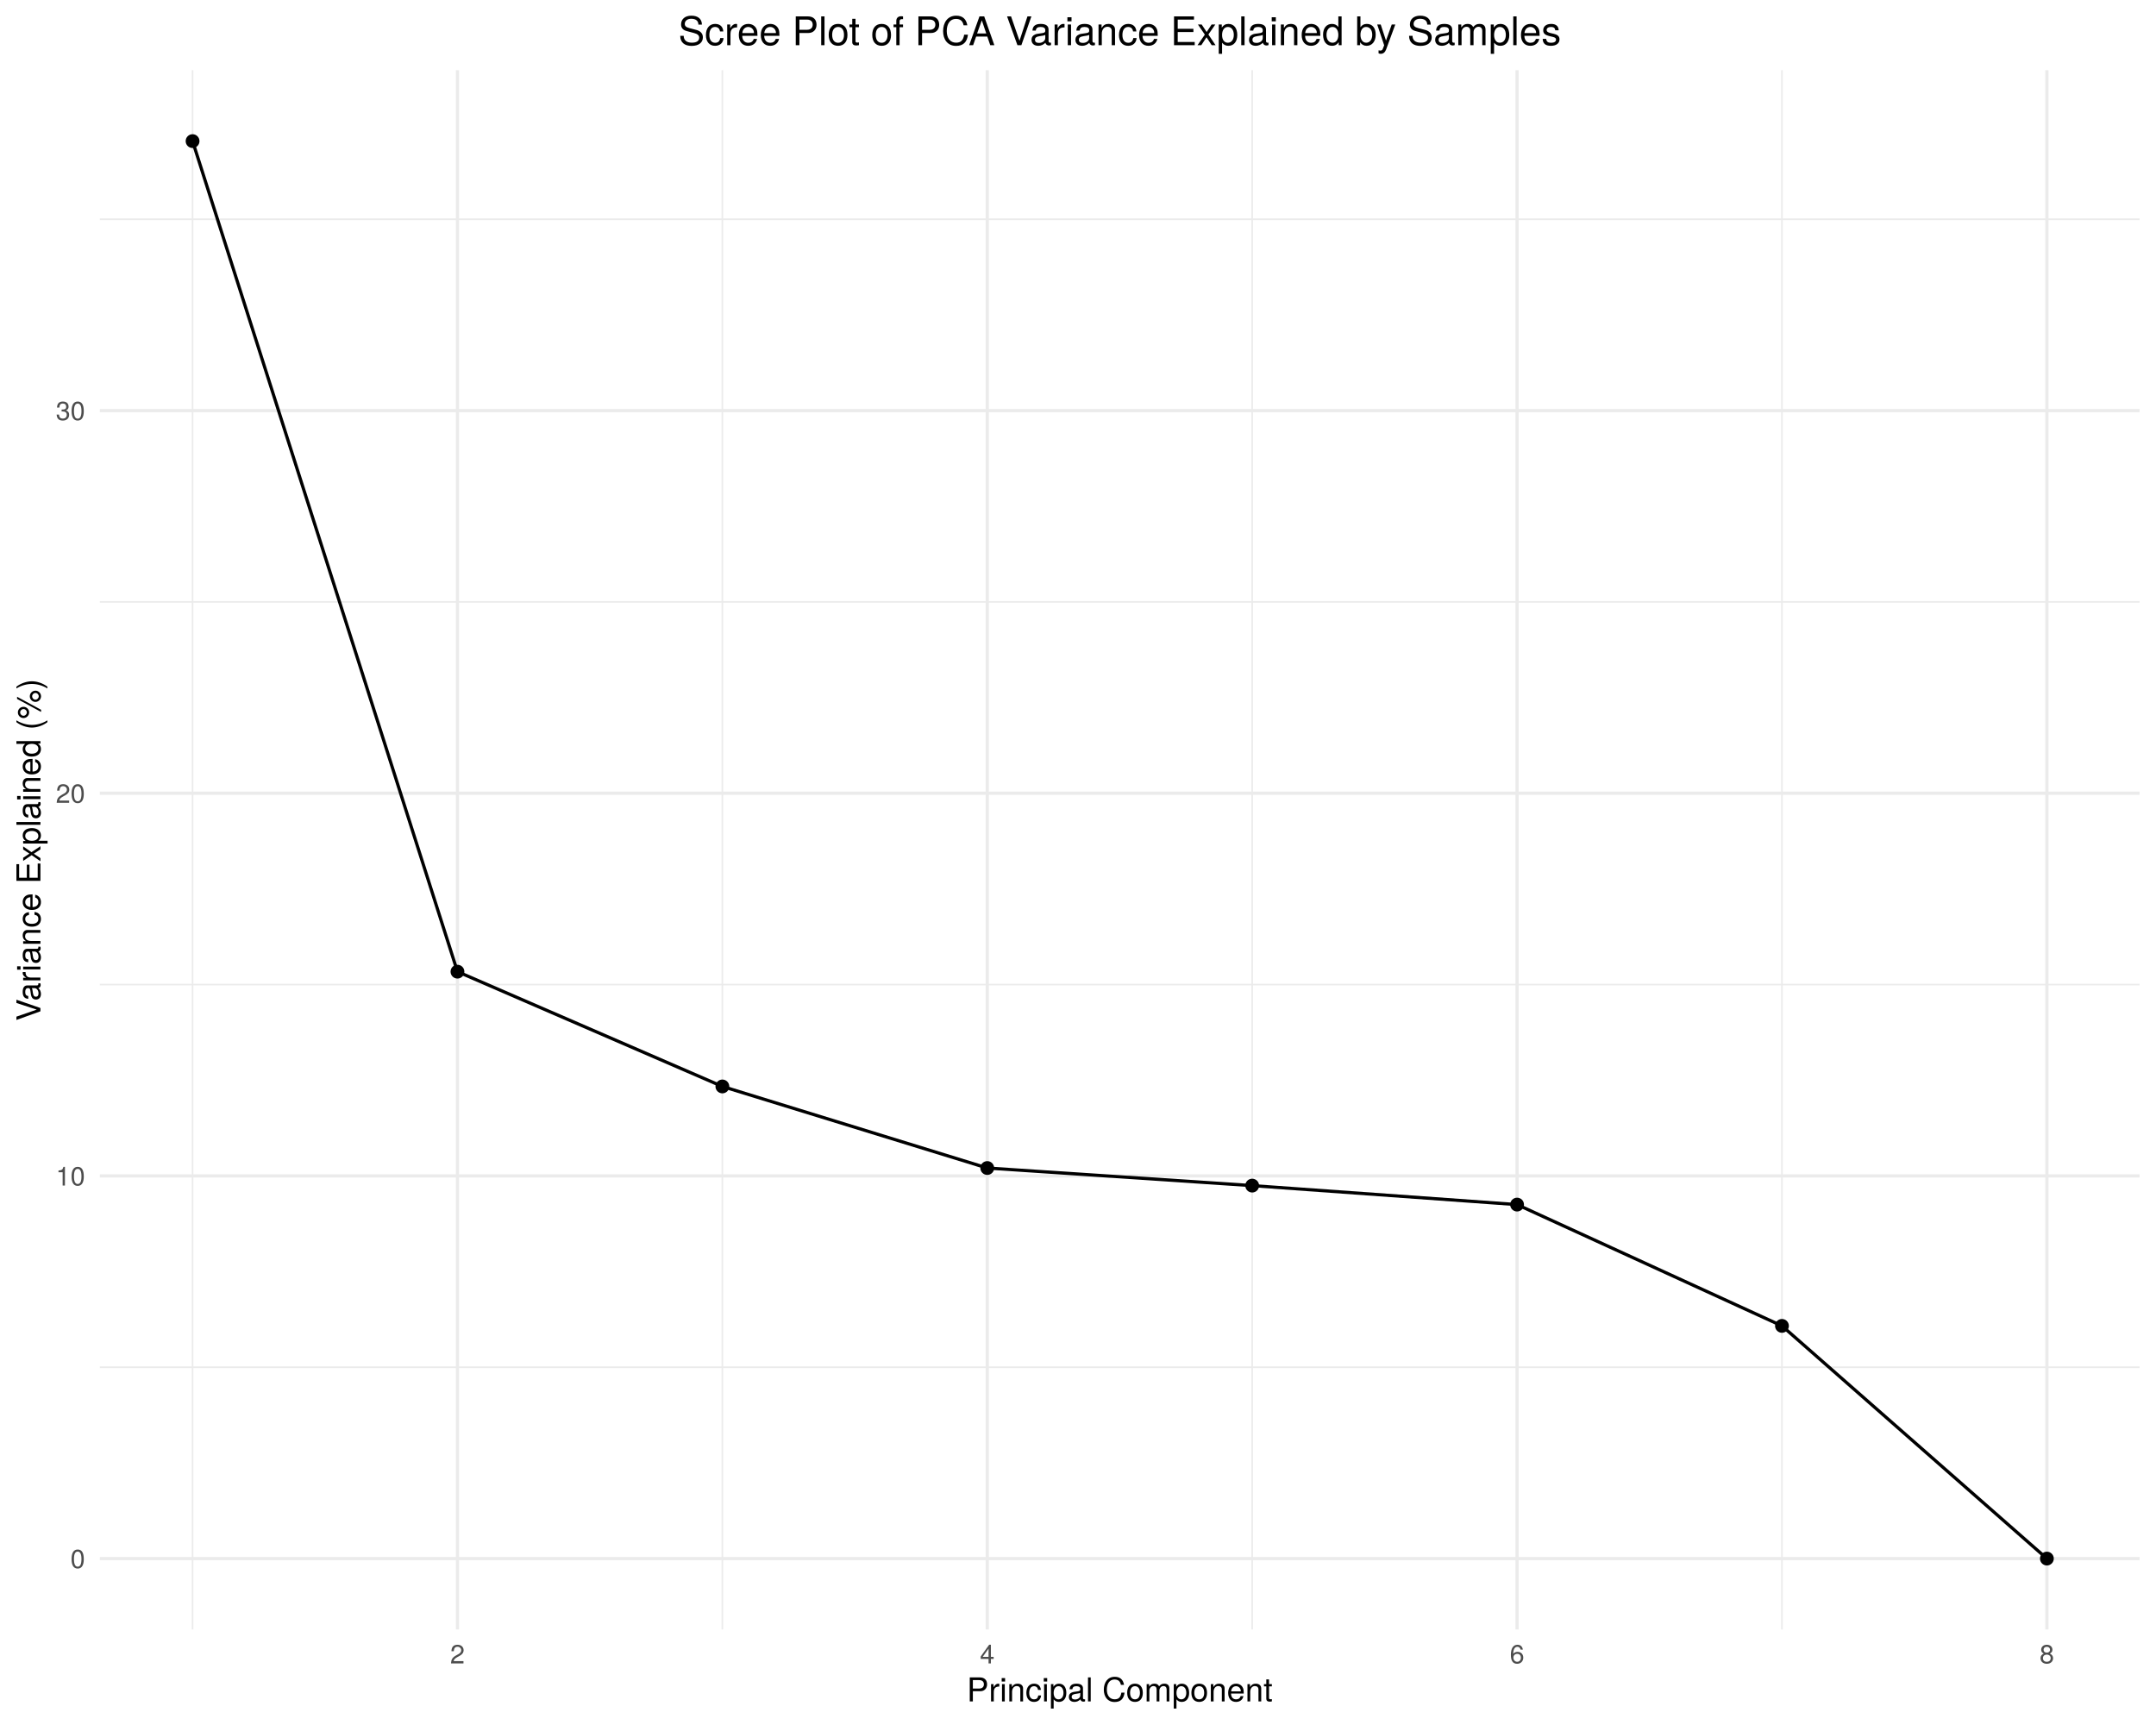
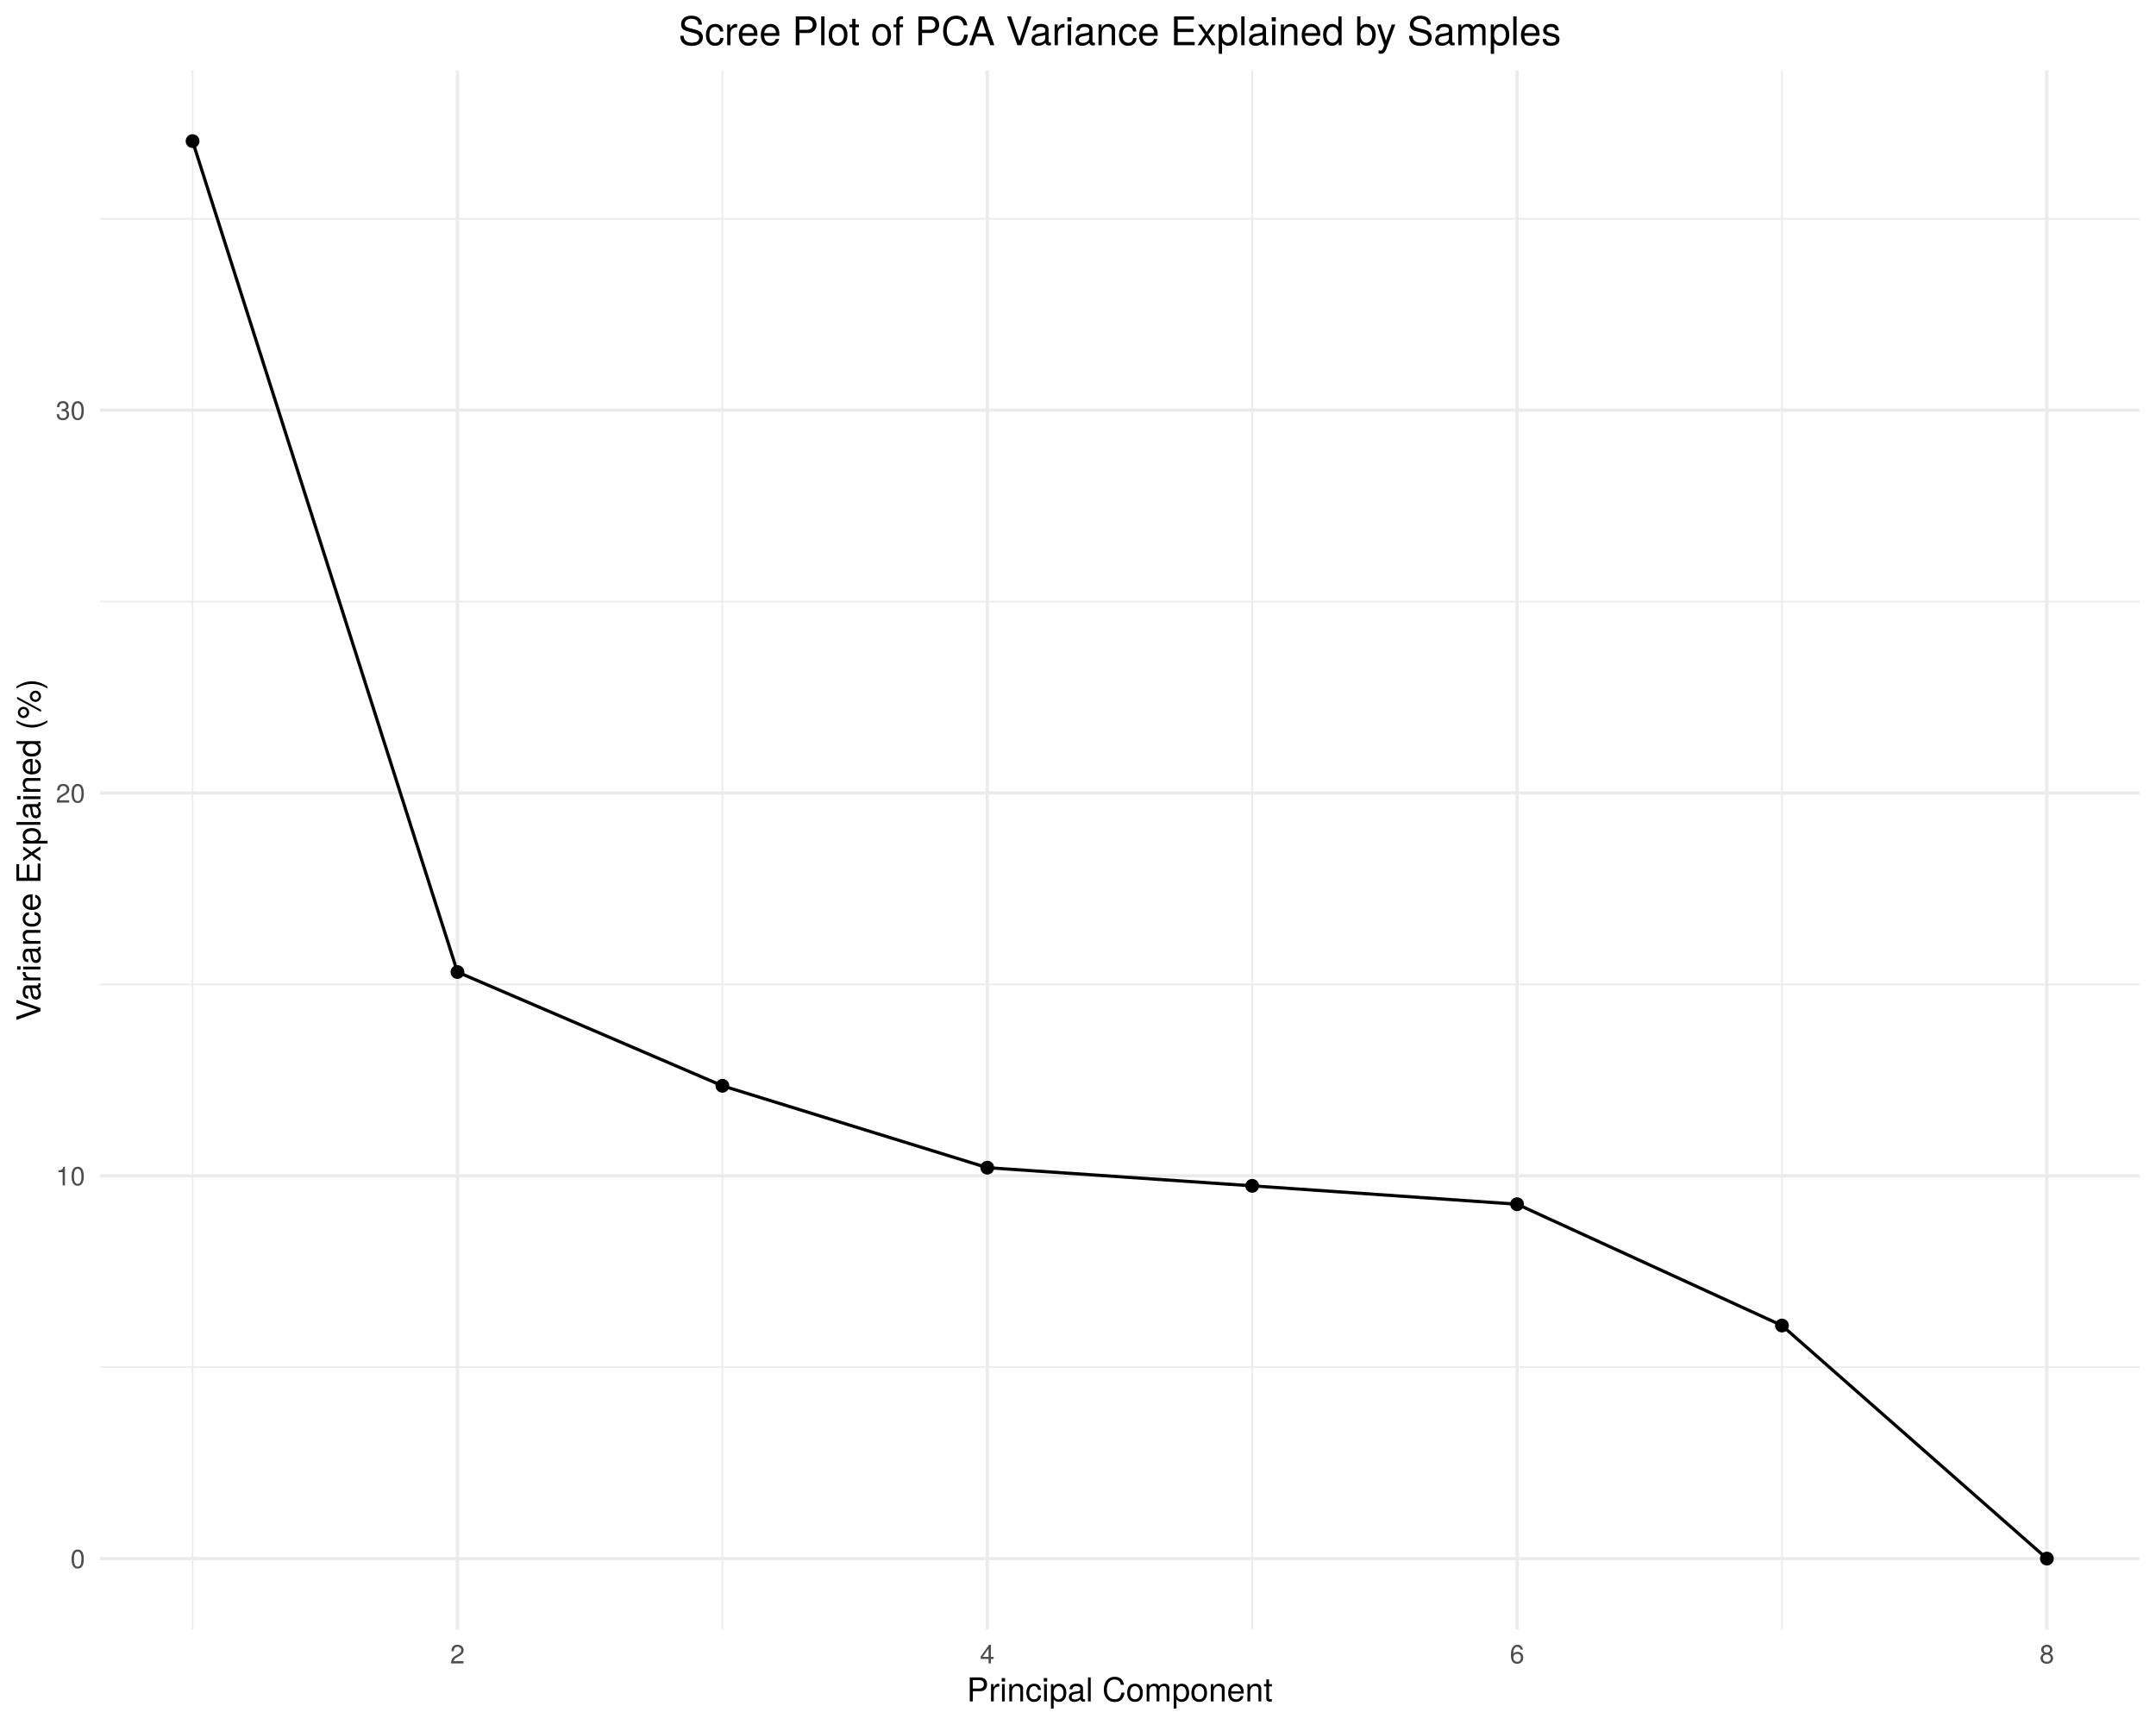
<svg xmlns="http://www.w3.org/2000/svg" class="svglite" width="720.00pt" height="576.00pt" viewBox="0 0 720.00 576.00">
  <defs>
    <style type="text/css">
    .svglite line, .svglite polyline, .svglite polygon, .svglite path, .svglite rect, .svglite circle {
      fill: none;
      stroke: #000000;
      stroke-linecap: round;
      stroke-linejoin: round;
      stroke-miterlimit: 10.00;
    }
    .svglite text {
      white-space: pre;
    }
  </style>
  </defs>
  <rect width="100%" height="100%" style="stroke: none; fill: none;" />
  <defs>
    <clipPath id="cpMC4wMHw3MjAuMDB8MC4wMHw1NzYuMDA=">
      <rect x="0.00" y="0.00" width="720.00" height="576.00" />
    </clipPath>
  </defs>
  <g clip-path="url(#cpMC4wMHw3MjAuMDB8MC4wMHw1NzYuMDA=)">
</g>
  <defs>
    <clipPath id="cpMzMuMzV8NzE0LjUyfDIzLjQ1fDU0NC4wOQ==">
      <rect x="33.35" y="23.45" width="681.17" height="520.64" />
    </clipPath>
  </defs>
  <g clip-path="url(#cpMzMuMzV8NzE0LjUyfDIzLjQ1fDU0NC4wOQ==)">
-     <polyline points="33.35,456.54 714.52,456.54 " style="stroke-width: 0.53; stroke: #EBEBEB; stroke-linecap: butt;" />
-     <polyline points="33.35,328.76 714.52,328.76 " style="stroke-width: 0.53; stroke: #EBEBEB; stroke-linecap: butt;" />
-     <polyline points="33.35,200.99 714.52,200.99 " style="stroke-width: 0.53; stroke: #EBEBEB; stroke-linecap: butt;" />
-     <polyline points="33.35,73.21 714.52,73.21 " style="stroke-width: 0.53; stroke: #EBEBEB; stroke-linecap: butt;" />
+     <polyline points="33.35,456.52 714.52,456.52 " style="stroke-width: 0.53; stroke: #EBEBEB; stroke-linecap: butt;" />
+     <polyline points="33.35,328.70 714.52,328.70 " style="stroke-width: 0.53; stroke: #EBEBEB; stroke-linecap: butt;" />
+     <polyline points="33.35,200.88 714.52,200.88 " style="stroke-width: 0.53; stroke: #EBEBEB; stroke-linecap: butt;" />
+     <polyline points="33.35,73.07 714.52,73.07 " style="stroke-width: 0.53; stroke: #EBEBEB; stroke-linecap: butt;" />
    <polyline points="64.31,544.09 64.31,23.45 " style="stroke-width: 0.53; stroke: #EBEBEB; stroke-linecap: butt;" />
    <polyline points="241.24,544.09 241.24,23.45 " style="stroke-width: 0.53; stroke: #EBEBEB; stroke-linecap: butt;" />
    <polyline points="418.17,544.09 418.17,23.45 " style="stroke-width: 0.53; stroke: #EBEBEB; stroke-linecap: butt;" />
    <polyline points="595.09,544.09 595.09,23.45 " style="stroke-width: 0.53; stroke: #EBEBEB; stroke-linecap: butt;" />
    <polyline points="33.35,520.43 714.52,520.43 " style="stroke-width: 1.07; stroke: #EBEBEB; stroke-linecap: butt;" />
-     <polyline points="33.35,392.65 714.52,392.65 " style="stroke-width: 1.07; stroke: #EBEBEB; stroke-linecap: butt;" />
-     <polyline points="33.35,264.87 714.52,264.87 " style="stroke-width: 1.07; stroke: #EBEBEB; stroke-linecap: butt;" />
-     <polyline points="33.35,137.10 714.52,137.10 " style="stroke-width: 1.07; stroke: #EBEBEB; stroke-linecap: butt;" />
+     <polyline points="33.35,392.61 714.52,392.61 " style="stroke-width: 1.07; stroke: #EBEBEB; stroke-linecap: butt;" />
+     <polyline points="33.35,264.79 714.52,264.79 " style="stroke-width: 1.07; stroke: #EBEBEB; stroke-linecap: butt;" />
+     <polyline points="33.35,136.97 714.52,136.97 " style="stroke-width: 1.07; stroke: #EBEBEB; stroke-linecap: butt;" />
    <polyline points="152.77,544.09 152.77,23.45 " style="stroke-width: 1.07; stroke: #EBEBEB; stroke-linecap: butt;" />
    <polyline points="329.70,544.09 329.70,23.45 " style="stroke-width: 1.07; stroke: #EBEBEB; stroke-linecap: butt;" />
    <polyline points="506.63,544.09 506.63,23.45 " style="stroke-width: 1.07; stroke: #EBEBEB; stroke-linecap: butt;" />
    <polyline points="683.56,544.09 683.56,23.45 " style="stroke-width: 1.07; stroke: #EBEBEB; stroke-linecap: butt;" />
-     <polyline points="64.31,47.12 152.77,324.45 241.24,362.78 329.70,390.02 418.17,395.89 506.63,402.23 595.09,442.73 683.56,520.43 " style="stroke-width: 1.07; stroke-linecap: butt;" />
+     <polyline points="64.31,47.12 152.77,324.58 241.24,362.56 329.70,389.90 418.17,395.97 506.63,402.10 595.09,442.61 683.56,520.43 " style="stroke-width: 1.07; stroke-linecap: butt;" />
    <circle cx="64.31" cy="47.12" r="1.95" style="stroke-width: 0.71; fill: #000000;" />
-     <circle cx="152.77" cy="324.45" r="1.95" style="stroke-width: 0.71; fill: #000000;" />
-     <circle cx="241.24" cy="362.78" r="1.95" style="stroke-width: 0.71; fill: #000000;" />
-     <circle cx="329.70" cy="390.02" r="1.95" style="stroke-width: 0.71; fill: #000000;" />
-     <circle cx="418.17" cy="395.89" r="1.95" style="stroke-width: 0.71; fill: #000000;" />
-     <circle cx="506.63" cy="402.23" r="1.95" style="stroke-width: 0.71; fill: #000000;" />
-     <circle cx="595.09" cy="442.73" r="1.95" style="stroke-width: 0.71; fill: #000000;" />
+     <circle cx="152.77" cy="324.58" r="1.95" style="stroke-width: 0.71; fill: #000000;" />
+     <circle cx="241.24" cy="362.56" r="1.95" style="stroke-width: 0.71; fill: #000000;" />
+     <circle cx="329.70" cy="389.90" r="1.95" style="stroke-width: 0.71; fill: #000000;" />
+     <circle cx="418.17" cy="395.97" r="1.95" style="stroke-width: 0.71; fill: #000000;" />
+     <circle cx="506.63" cy="402.10" r="1.95" style="stroke-width: 0.71; fill: #000000;" />
+     <circle cx="595.09" cy="442.61" r="1.95" style="stroke-width: 0.71; fill: #000000;" />
    <circle cx="683.56" cy="520.43" r="1.95" style="stroke-width: 0.71; fill: #000000;" />
  </g>
  <g clip-path="url(#cpMC4wMHw3MjAuMDB8MC4wMHw1NzYuMDA=)">
    <text x="28.42" y="523.64" text-anchor="end" style="font-size: 8.80px; font-weight: 0;fill: #4D4D4D; font-family: &quot;TeX Gyre Heros&quot;;" textLength="4.89px" lengthAdjust="spacingAndGlyphs">0</text>
-     <text x="28.42" y="395.86" text-anchor="end" style="font-size: 8.80px; font-weight: 0;fill: #4D4D4D; font-family: &quot;TeX Gyre Heros&quot;;" textLength="9.78px" lengthAdjust="spacingAndGlyphs">10</text>
-     <text x="28.42" y="268.08" text-anchor="end" style="font-size: 8.80px; font-weight: 0;fill: #4D4D4D; font-family: &quot;TeX Gyre Heros&quot;;" textLength="9.78px" lengthAdjust="spacingAndGlyphs">20</text>
-     <text x="28.42" y="140.31" text-anchor="end" style="font-size: 8.80px; font-weight: 0;fill: #4D4D4D; font-family: &quot;TeX Gyre Heros&quot;;" textLength="9.78px" lengthAdjust="spacingAndGlyphs">30</text>
+     <text x="28.42" y="395.82" text-anchor="end" style="font-size: 8.80px; font-weight: 0;fill: #4D4D4D; font-family: &quot;TeX Gyre Heros&quot;;" textLength="9.78px" lengthAdjust="spacingAndGlyphs">10</text>
+     <text x="28.42" y="268.00" text-anchor="end" style="font-size: 8.80px; font-weight: 0;fill: #4D4D4D; font-family: &quot;TeX Gyre Heros&quot;;" textLength="9.78px" lengthAdjust="spacingAndGlyphs">20</text>
+     <text x="28.42" y="140.18" text-anchor="end" style="font-size: 8.80px; font-weight: 0;fill: #4D4D4D; font-family: &quot;TeX Gyre Heros&quot;;" textLength="9.78px" lengthAdjust="spacingAndGlyphs">30</text>
    <text x="152.77" y="555.44" text-anchor="middle" style="font-size: 8.80px; font-weight: 0;fill: #4D4D4D; font-family: &quot;TeX Gyre Heros&quot;;" textLength="4.89px" lengthAdjust="spacingAndGlyphs">2</text>
    <text x="329.70" y="555.44" text-anchor="middle" style="font-size: 8.80px; font-weight: 0;fill: #4D4D4D; font-family: &quot;TeX Gyre Heros&quot;;" textLength="4.89px" lengthAdjust="spacingAndGlyphs">4</text>
    <text x="506.63" y="555.44" text-anchor="middle" style="font-size: 8.80px; font-weight: 0;fill: #4D4D4D; font-family: &quot;TeX Gyre Heros&quot;;" textLength="4.89px" lengthAdjust="spacingAndGlyphs">6</text>
    <text x="683.56" y="555.44" text-anchor="middle" style="font-size: 8.80px; font-weight: 0;fill: #4D4D4D; font-family: &quot;TeX Gyre Heros&quot;;" textLength="4.89px" lengthAdjust="spacingAndGlyphs">8</text>
    <text x="373.93" y="568.12" text-anchor="middle" style="font-size: 11.00px; font-weight: 0; font-family: &quot;TeX Gyre Heros&quot;;" textLength="102.07px" lengthAdjust="spacingAndGlyphs">Principal Component</text>
    <text transform="translate(13.50,283.77) rotate(-90)" text-anchor="middle" style="font-size: 11.00px; font-weight: 0; font-family: &quot;TeX Gyre Heros&quot;;" textLength="114.90px" lengthAdjust="spacingAndGlyphs">Variance Explained (%)</text>
    <text x="373.93" y="15.09" text-anchor="middle" style="font-size: 13.20px; font-weight: 0; font-family: &quot;TeX Gyre Heros&quot;;" textLength="296.09px" lengthAdjust="spacingAndGlyphs">Scree Plot of PCA Variance Explained by Samples</text>
  </g>
</svg>
